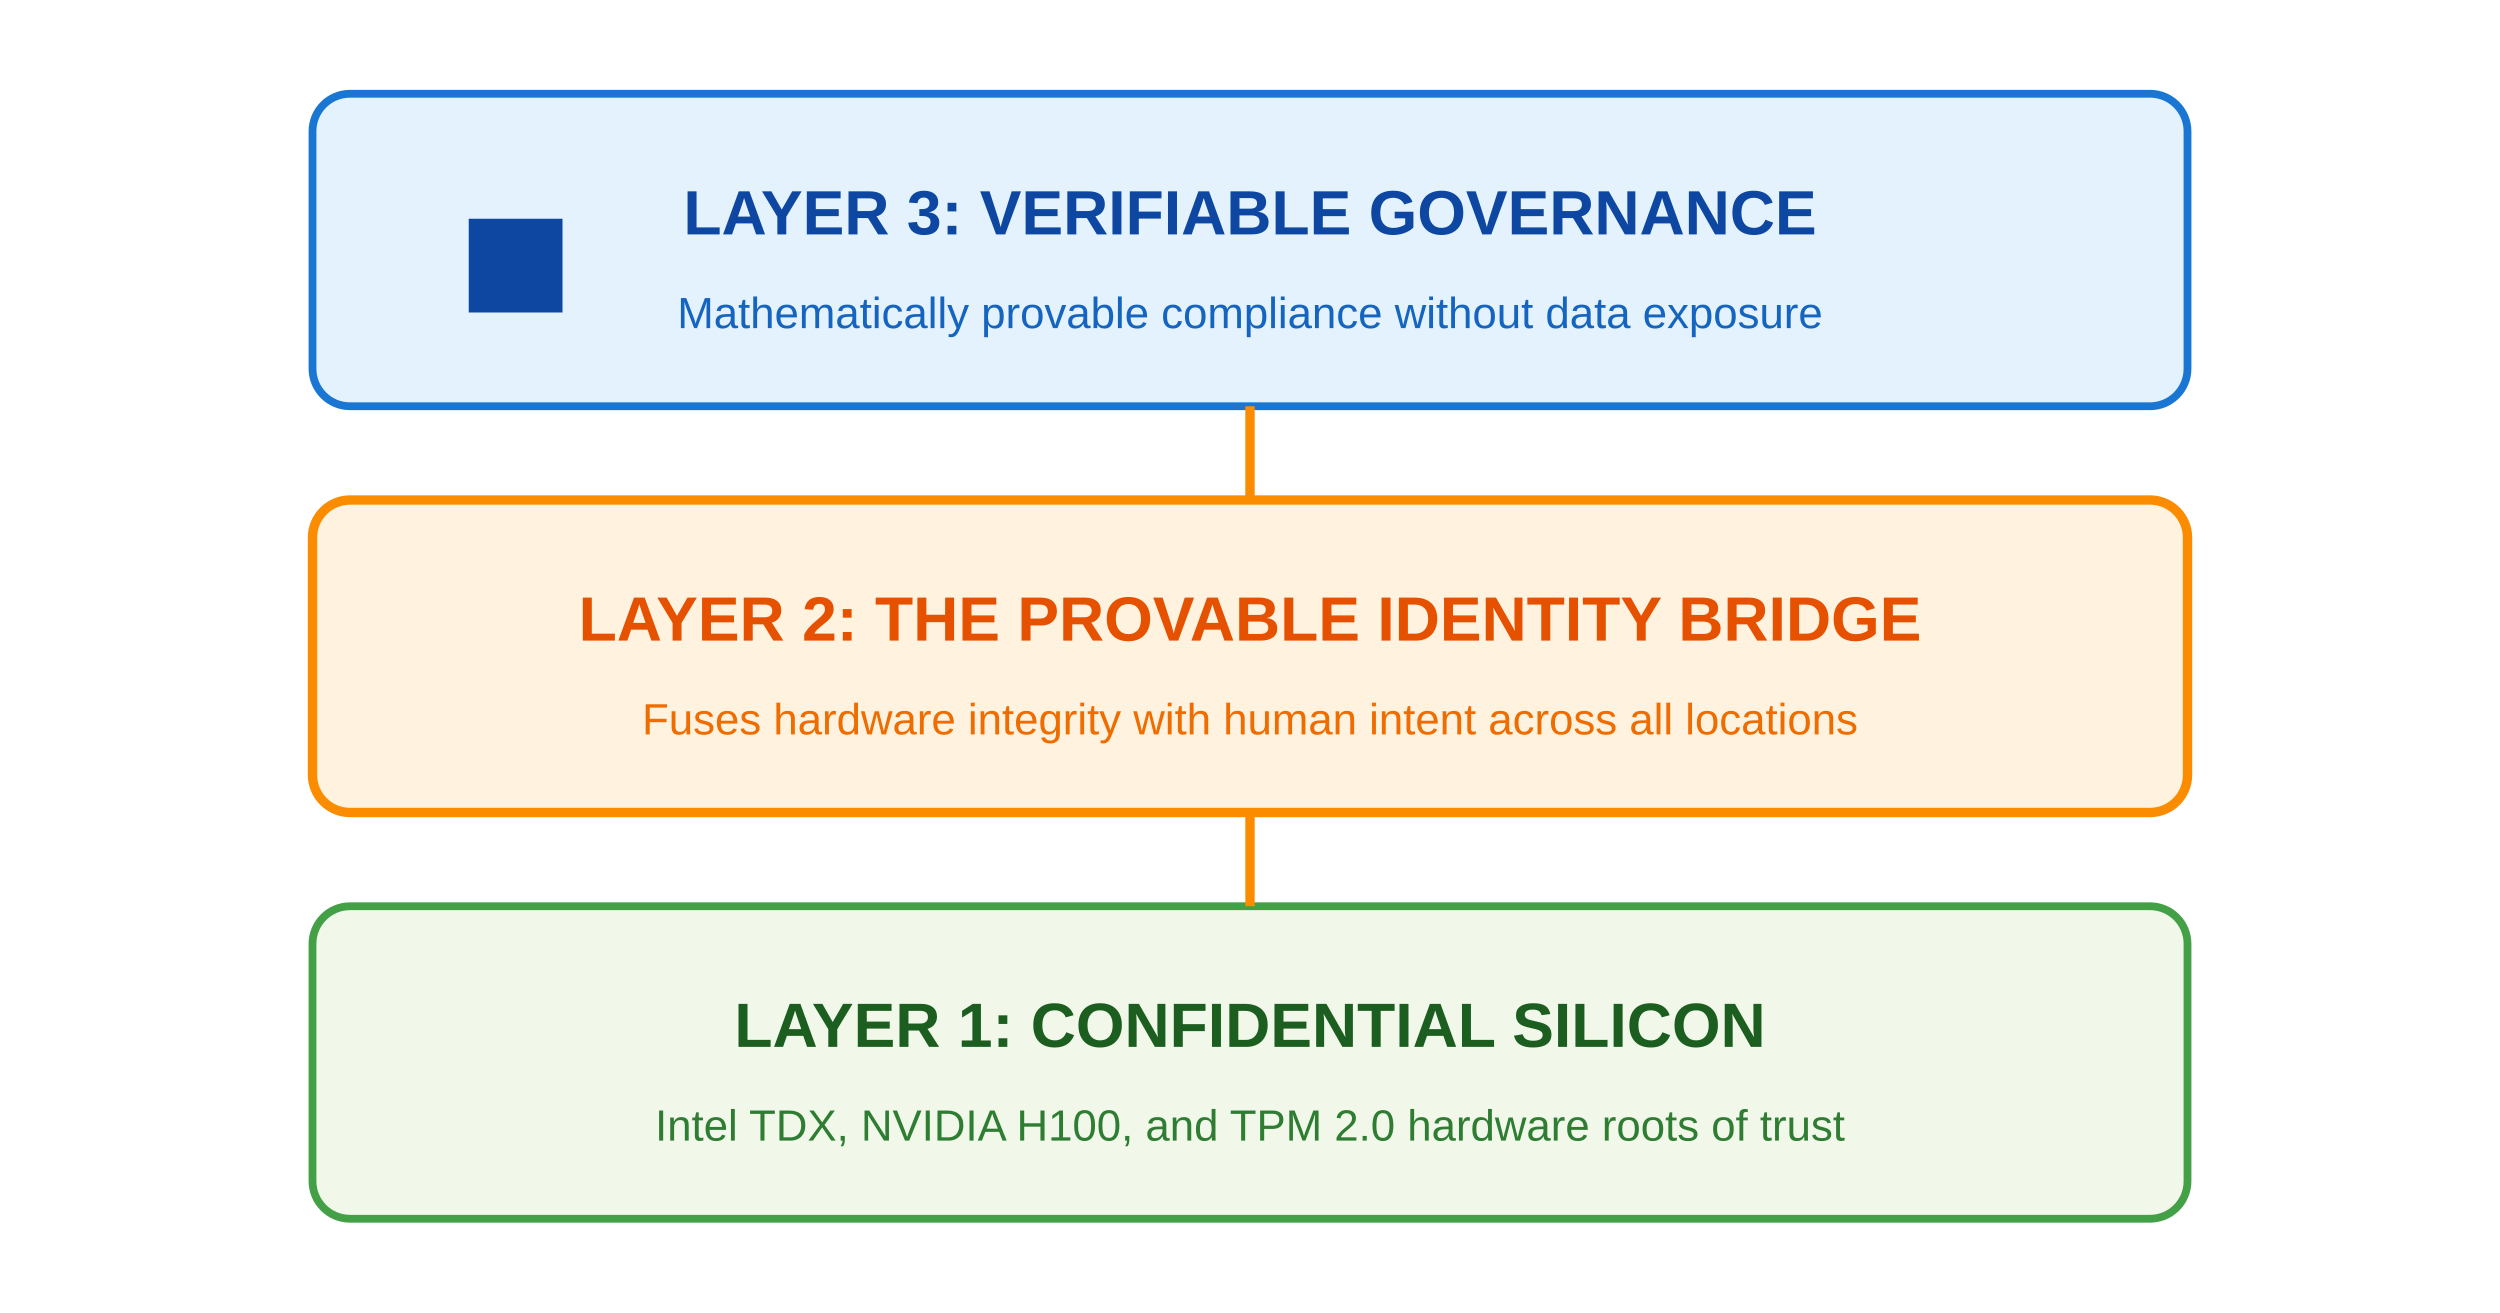
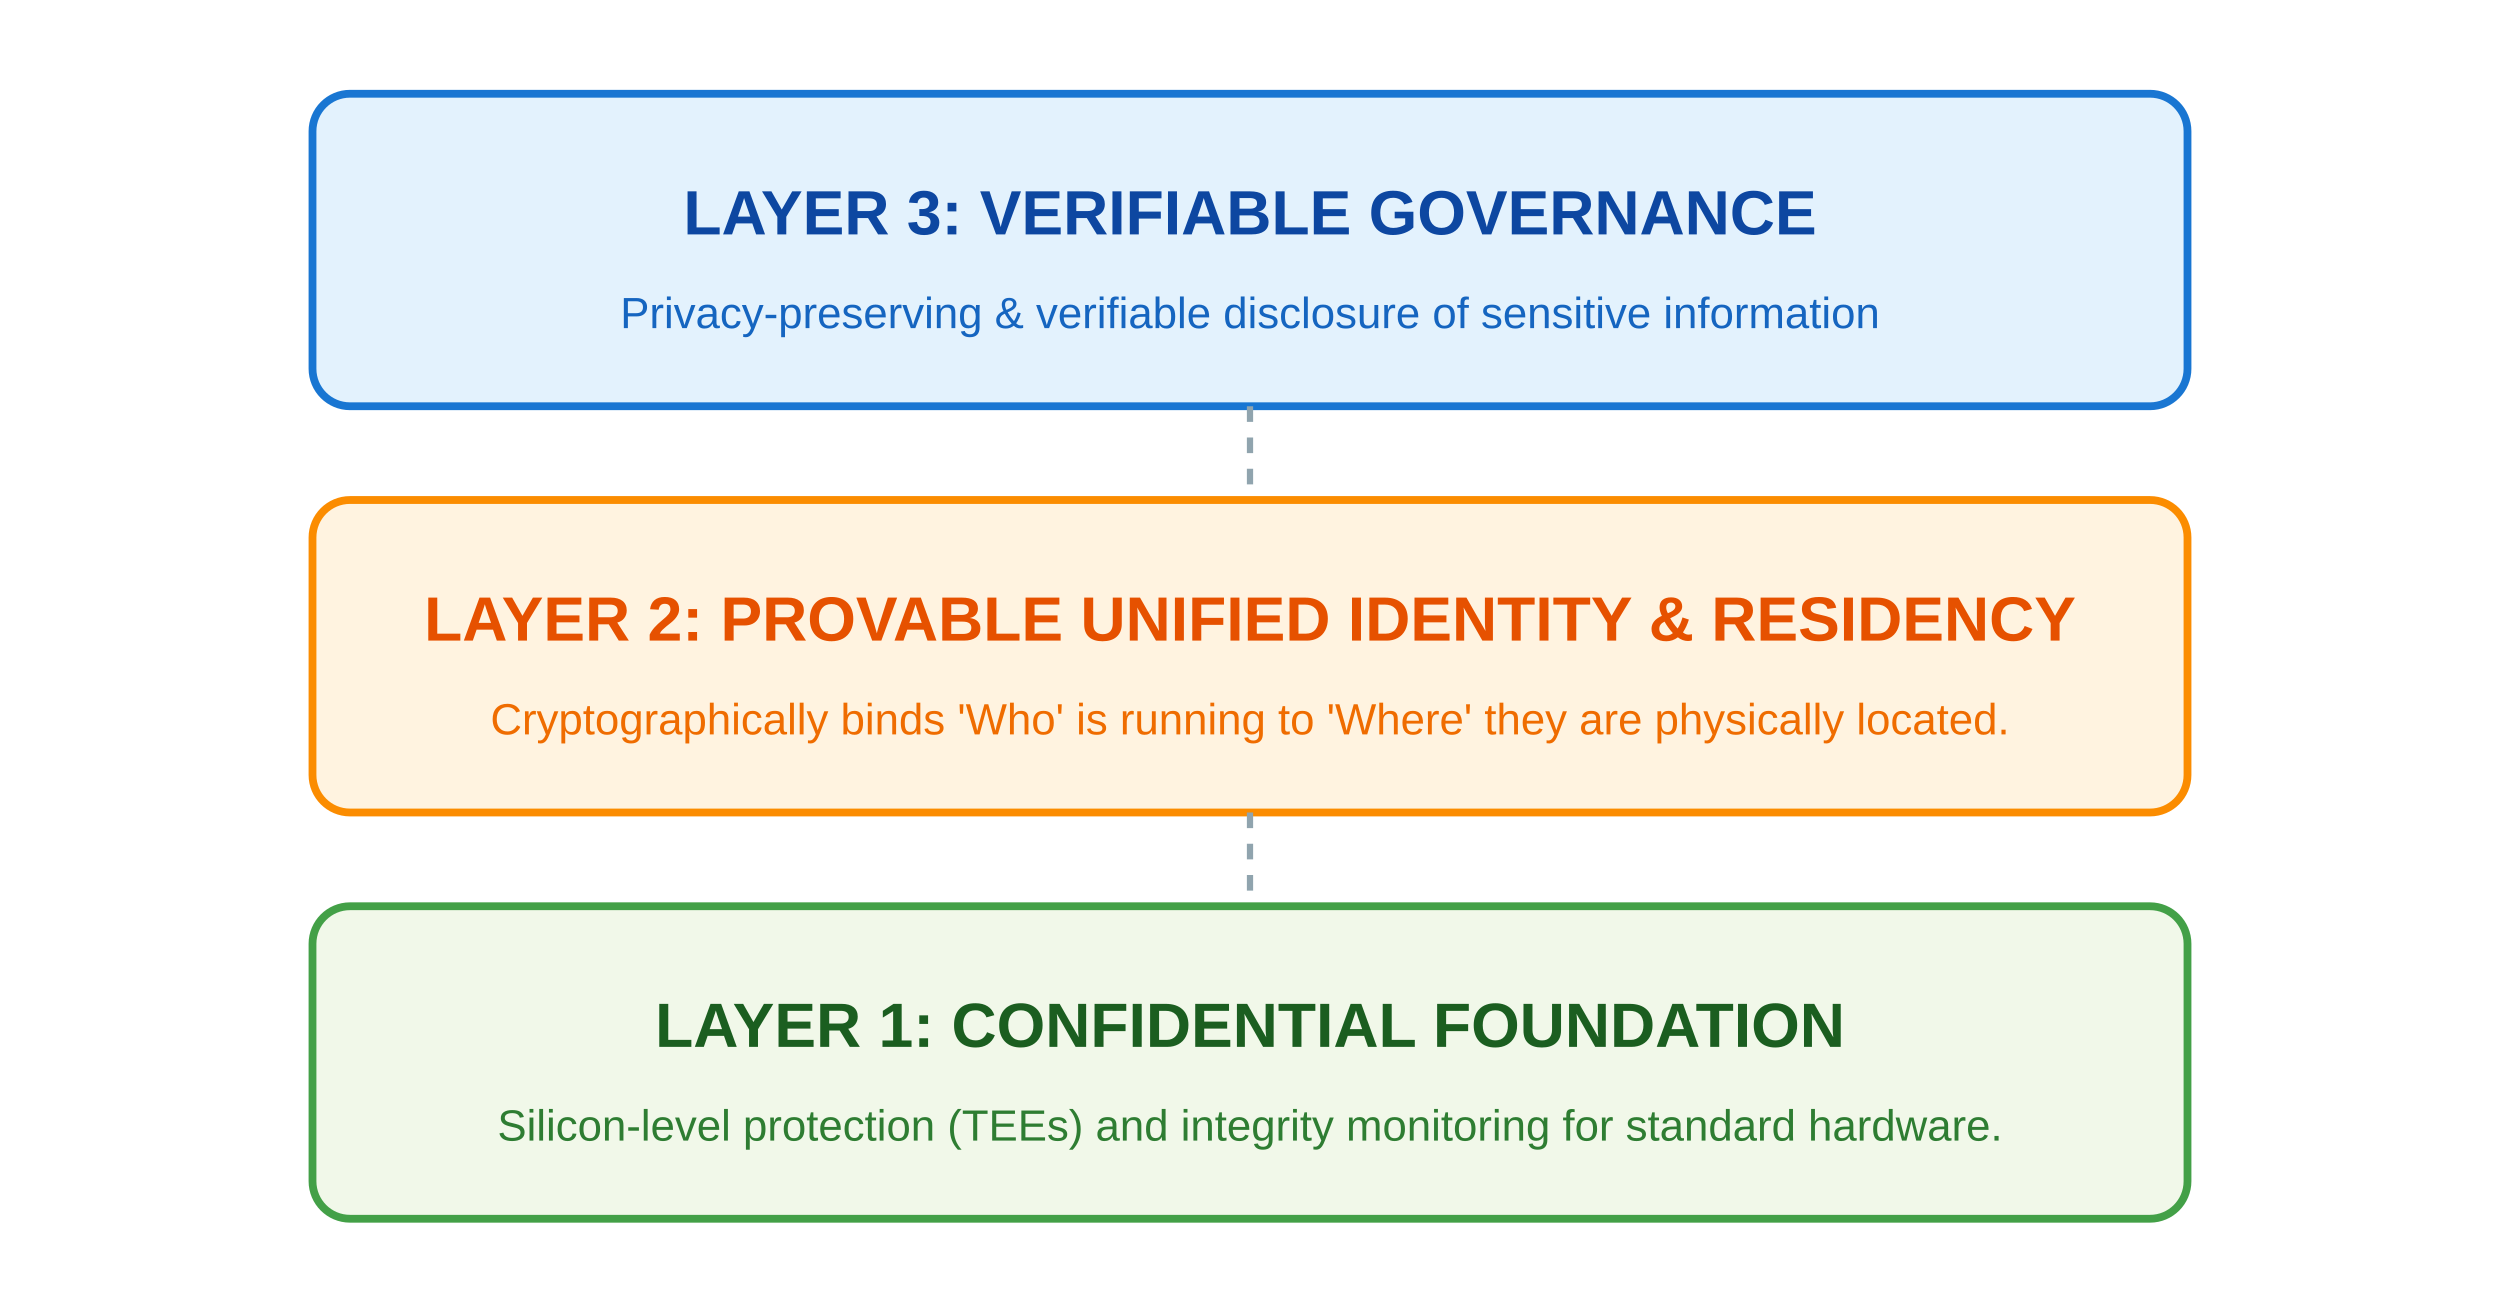
<svg xmlns="http://www.w3.org/2000/svg" width="800" height="420" viewBox="0 0 800 420">
  <g transform="translate(100, 30)">
    <rect width="600" height="100" rx="12" fill="#E3F2FD" stroke="#1976D2" stroke-width="2.5" />
-     <path d="M 50 40 L 80 40 L 80 70 L 50 70 Z M 55 45 L 75 45 L 75 65 L 55 65 Z" fill="#0D47A1" />
    <text x="300" y="45" font-family="Arial, sans-serif" font-size="20" font-weight="bold" text-anchor="middle" fill="#0D47A1">LAYER 3: VERIFIABLE GOVERNANCE</text>
-     <text x="300" y="75" font-family="Arial, sans-serif" font-size="14" text-anchor="middle" fill="#1565C0">Mathematically provable compliance without data exposure</text>
+     <text x="300" y="75" font-family="Arial, sans-serif" font-size="14" text-anchor="middle" fill="#1565C0">Privacy-preserving &amp; verifiable disclosure of sensitive information</text>
  </g>
  <g transform="translate(100, 160)">
-     <rect width="600" height="100" rx="12" fill="#FFF3E0" stroke="#FB8C00" stroke-width="3" />
-     <text x="300" y="45" font-family="Arial, sans-serif" font-size="20" font-weight="bold" text-anchor="middle" fill="#E65100">LAYER 2: THE PROVABLE IDENTITY BRIDGE</text>
-     <text x="300" y="75" font-family="Arial, sans-serif" font-size="14" text-anchor="middle" fill="#EF6C00">Fuses hardware integrity with human intent across all locations</text>
+     <rect width="600" height="100" rx="12" fill="#FFF3E0" stroke="#FB8C00" stroke-width="2.5" />
+     <text x="300" y="45" font-family="Arial, sans-serif" font-size="20" font-weight="bold" text-anchor="middle" fill="#E65100">LAYER 2: PROVABLE UNIFIED IDENTITY &amp; RESIDENCY</text>
+     <text x="300" y="75" font-family="Arial, sans-serif" font-size="14" text-anchor="middle" fill="#EF6C00">Cryptographically binds 'Who' is running to 'Where' they are physically located.</text>
  </g>
  <g transform="translate(100, 290)">
    <rect width="600" height="100" rx="12" fill="#F1F8E9" stroke="#43A047" stroke-width="2.5" />
-     <path d="M 50 330 L 80 330 L 80 360 L 50 360 Z M 65 330 L 65 320 M 65 360 L 65 370 M 50 345 L 40 345 M 80 345 L 90 345" stroke="#1B5E20" stroke-width="2" />
-     <text x="300" y="45" font-family="Arial, sans-serif" font-size="20" font-weight="bold" text-anchor="middle" fill="#1B5E20">LAYER 1: CONFIDENTIAL SILICON</text>
-     <text x="300" y="75" font-family="Arial, sans-serif" font-size="14" text-anchor="middle" fill="#2E7D32">Intel TDX, NVIDIA H100, and TPM 2.0 hardware roots of trust</text>
+     <text x="300" y="45" font-family="Arial, sans-serif" font-size="20" font-weight="bold" text-anchor="middle" fill="#1B5E20">LAYER 1: CONFIDENTIAL FOUNDATION</text>
+     <text x="300" y="75" font-family="Arial, sans-serif" font-size="14" text-anchor="middle" fill="#2E7D32">Silicon-level protection (TEEs) and integrity monitoring for standard hardware.</text>
  </g>
-   <line x1="400" y1="130" x2="400" y2="160" stroke="#FB8C00" stroke-width="3" />
-   <line x1="400" y1="260" x2="400" y2="290" stroke="#FB8C00" stroke-width="3" />
+   <line x1="400" y1="130" x2="400" y2="160" stroke="#90A4AE" stroke-width="2" stroke-dasharray="5,5" />
+   <line x1="400" y1="260" x2="400" y2="290" stroke="#90A4AE" stroke-width="2" stroke-dasharray="5,5" />
</svg>
